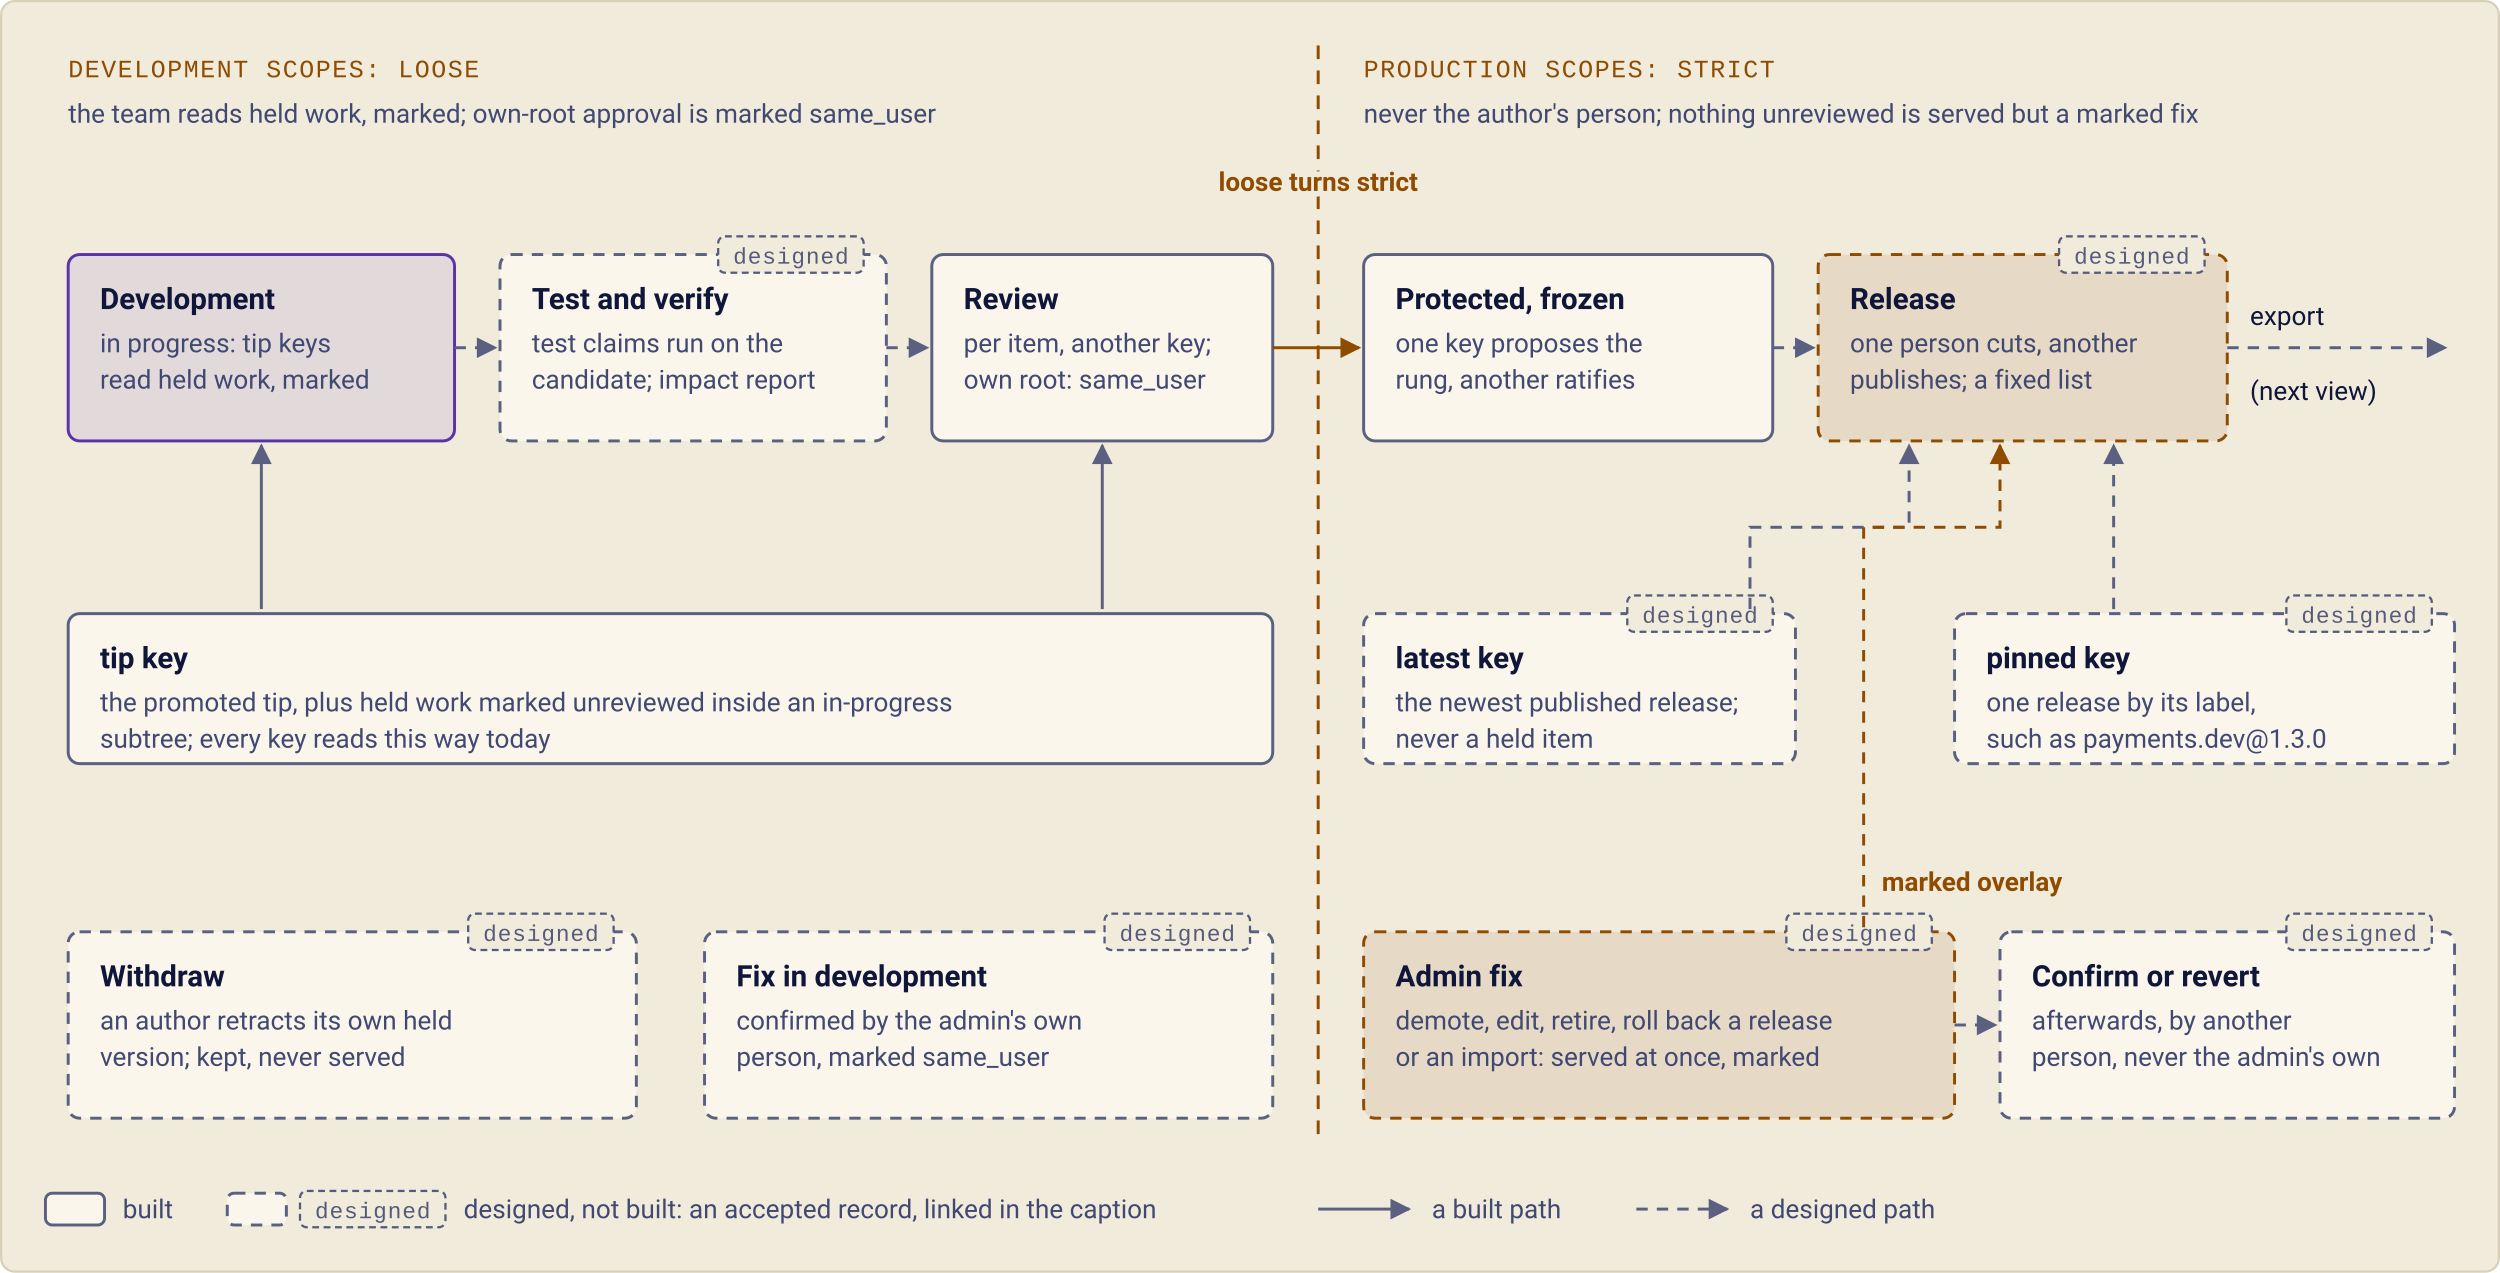
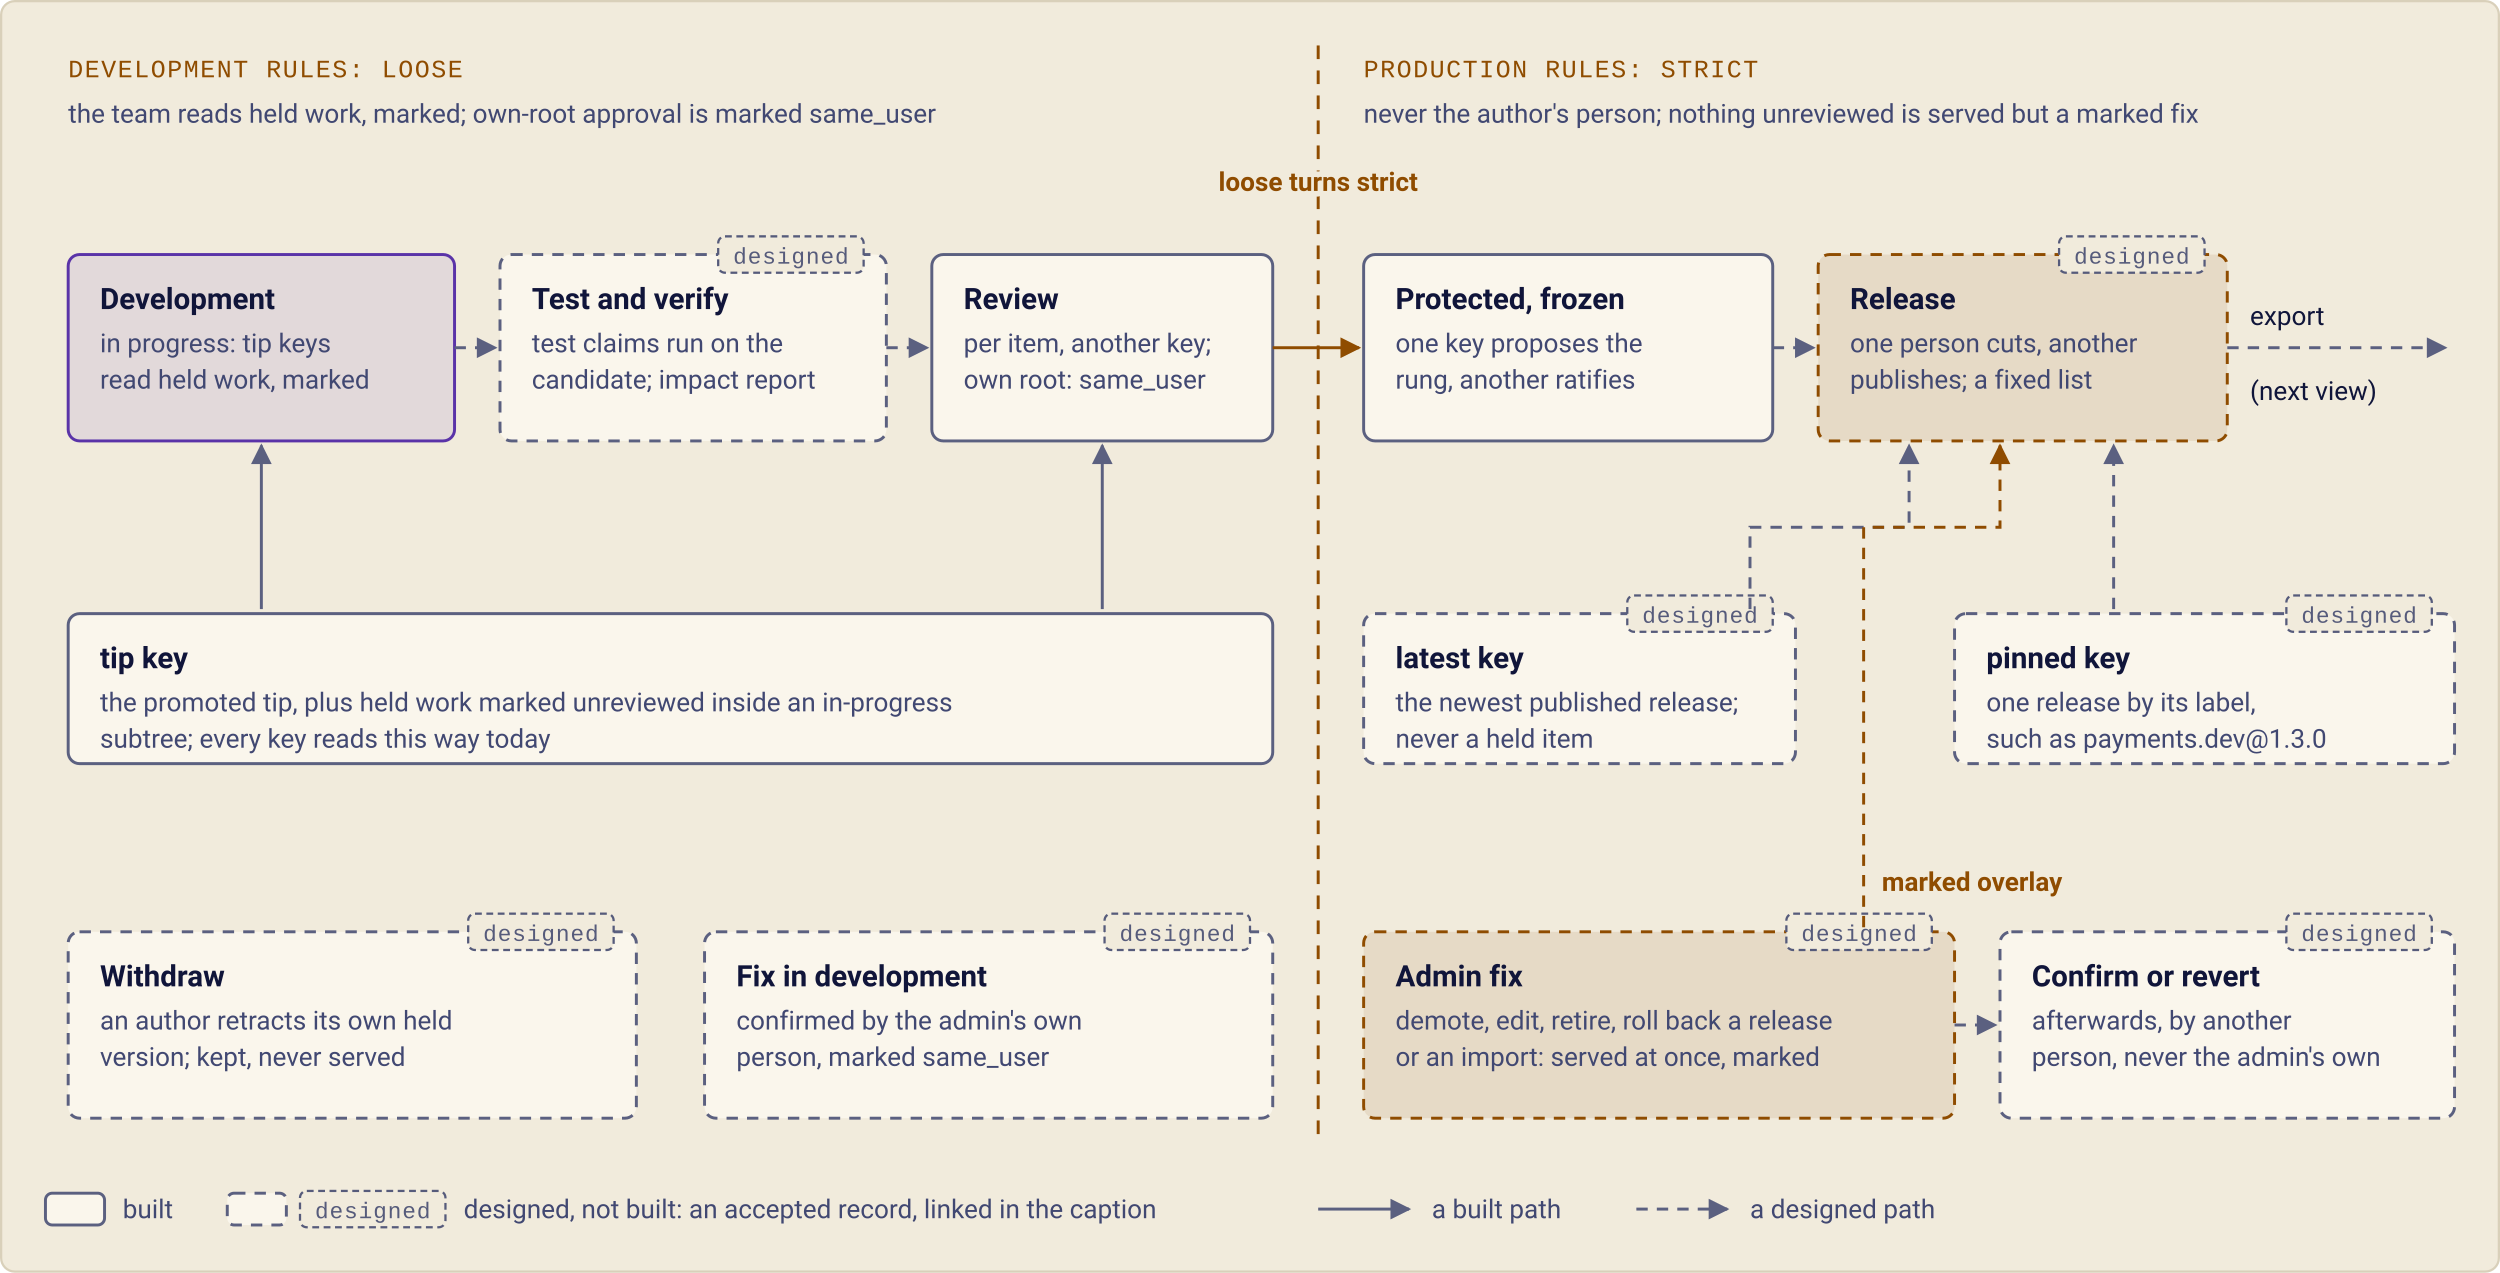
<svg xmlns="http://www.w3.org/2000/svg" width="1100" height="560" viewBox="0 0 1100 560" role="img" aria-labelledby="title desc">
  <style>
.plate{fill:#f1ebdc;stroke:#d9d0ba}
text{font-family:system-ui,-apple-system,"Segoe UI",Roboto,"Helvetica Neue",Arial,sans-serif}
.box{fill:#faf6ec;stroke:#5b6080;stroke-width:1.3}
.box.soft{fill:#e8e1cf}
.box.acc{fill:#8f4c001a;stroke:#8f4c00}
.box.ip{fill:#6a3fc41a;stroke:#5a33a8}
.box.plan{stroke-dasharray:5 4}
.zone{fill:none;stroke:#8f4c00;stroke-width:1.3;stroke-dasharray:6 5}
.zone.ip{stroke:#5a33a8}
.lane{fill:none;stroke:#d9d0ba;stroke-width:1}
.tree{fill:none;stroke:#d9d0ba;stroke-width:1.6}
.t{fill:#10153a;font-size:13px;font-weight:700}
.s{fill:#414872;font-size:11.5px}
.lanet{fill:#565b7b;font-size:11px;font-family:ui-monospace,SFMono-Regular,Menlo,Consolas,"Liberation Mono",monospace;letter-spacing:.06em}
.lanet.hi{fill:#8f4c00}
.e{fill:none;stroke:#5b6080;stroke-width:1.3}
.e.acc{stroke:#8f4c00}
.e.ip{stroke:#5a33a8}
.e.dash{stroke-dasharray:5 4}
.ah{fill:#5b6080}
.aha{fill:#8f4c00}
.ahi{fill:#5a33a8}
.el{fill:#10153a;font-size:11.5px;paint-order:stroke;stroke:#f1ebdc;stroke-width:5px;stroke-linejoin:round}
.acct{fill:#8f4c00;font-size:11.5px;font-weight:700;paint-order:stroke;stroke:#f1ebdc;stroke-width:5px;stroke-linejoin:round}
.ipt{fill:#5a33a8;font-size:11.5px;font-weight:700;paint-order:stroke;stroke:#f1ebdc;stroke-width:5px;stroke-linejoin:round}
.tag{fill:#f1ebdc;stroke:#565b7b;stroke-dasharray:3 2}
.tagt{fill:#565b7b;font-size:10px;font-family:ui-monospace,SFMono-Regular,Menlo,Consolas,"Liberation Mono",monospace;letter-spacing:.04em}
.reg{fill:#faf6ec;stroke:#5b6080;stroke-width:1.2}
.reg.outer{fill:#e8e1cf}
.reg.ip{fill:#6a3fc41a;stroke:#5a33a8;stroke-width:1.6}
.reg.plan{stroke-dasharray:5 4}
.reach{fill:none;stroke:#8f4c00;stroke-width:3}
.reach.b{stroke:#2f6690}
.reach.plan{stroke-dasharray:9 5}
.gh{fill:#f1ebdc;stroke:#10153a;stroke-width:1.6}
.gs{fill:#10153a;stroke:#10153a;stroke-width:1.6}
.gd{fill:#f1ebdc;stroke:#10153a;stroke-width:2.2;stroke-dasharray:4.5 2.4}
.gx{fill:none;stroke:#565b7b;stroke-width:1.4;stroke-dasharray:2 2}
.it{fill:#10153a;font-size:11.5px}
.it.dim{fill:#565b7b}
.icet{fill:#2f6690;font-size:11.5px;font-weight:700;paint-order:stroke;stroke:#f1ebdc;stroke-width:5px;stroke-linejoin:round}
.no{fill:none;stroke:#962a33;stroke-width:2}
@media (prefers-color-scheme: dark) {
.plate{fill:#0a0d22;stroke:#262c52}
text{font-family:system-ui,-apple-system,"Segoe UI",Roboto,"Helvetica Neue",Arial,sans-serif}
.box{fill:#0e1230;stroke:#5f7fa3;stroke-width:1.3}
.box.soft{fill:#111638}
.box.acc{fill:#f6a83e24;stroke:#f6a83e}
.box.ip{fill:#b48af229;stroke:#bb95f4}
.box.plan{stroke-dasharray:5 4}
.zone{fill:none;stroke:#f6a83e;stroke-width:1.3;stroke-dasharray:6 5}
.zone.ip{stroke:#bb95f4}
.lane{fill:none;stroke:#262c52;stroke-width:1}
.tree{fill:none;stroke:#262c52;stroke-width:1.6}
.t{fill:#efe9da;font-size:13px;font-weight:700}
.s{fill:#b7b4c6;font-size:11.5px}
.lanet{fill:#8c8fa8;font-size:11px;font-family:ui-monospace,SFMono-Regular,Menlo,Consolas,"Liberation Mono",monospace;letter-spacing:.06em}
.lanet.hi{fill:#f6a83e}
.e{fill:none;stroke:#5f7fa3;stroke-width:1.3}
.e.acc{stroke:#f6a83e}
.e.ip{stroke:#bb95f4}
.e.dash{stroke-dasharray:5 4}
.ah{fill:#5f7fa3}
.aha{fill:#f6a83e}
.ahi{fill:#bb95f4}
.el{fill:#efe9da;font-size:11.5px;paint-order:stroke;stroke:#0a0d22;stroke-width:5px;stroke-linejoin:round}
.acct{fill:#f6a83e;font-size:11.5px;font-weight:700;paint-order:stroke;stroke:#0a0d22;stroke-width:5px;stroke-linejoin:round}
.ipt{fill:#bb95f4;font-size:11.5px;font-weight:700;paint-order:stroke;stroke:#0a0d22;stroke-width:5px;stroke-linejoin:round}
.tag{fill:#0a0d22;stroke:#8c8fa8;stroke-dasharray:3 2}
.tagt{fill:#8c8fa8;font-size:10px;font-family:ui-monospace,SFMono-Regular,Menlo,Consolas,"Liberation Mono",monospace;letter-spacing:.04em}
.reg{fill:#0e1230;stroke:#5f7fa3;stroke-width:1.2}
.reg.outer{fill:#111638}
.reg.ip{fill:#b48af229;stroke:#bb95f4;stroke-width:1.6}
.reg.plan{stroke-dasharray:5 4}
.reach{fill:none;stroke:#f6a83e;stroke-width:3}
.reach.b{stroke:#9fc6e6}
.reach.plan{stroke-dasharray:9 5}
.gh{fill:#0a0d22;stroke:#efe9da;stroke-width:1.6}
.gs{fill:#efe9da;stroke:#efe9da;stroke-width:1.6}
.gd{fill:#0a0d22;stroke:#efe9da;stroke-width:2.2;stroke-dasharray:4.5 2.4}
.gx{fill:none;stroke:#8c8fa8;stroke-width:1.4;stroke-dasharray:2 2}
.it{fill:#efe9da;font-size:11.5px}
.it.dim{fill:#8c8fa8}
.icet{fill:#9fc6e6;font-size:11.5px;font-weight:700;paint-order:stroke;stroke:#0a0d22;stroke-width:5px;stroke-linejoin:round}
.no{fill:none;stroke:#e99393;stroke-width:2}
}
</style>
  <defs>
    <marker id="a" viewBox="0 0 10 10" refX="9" refY="5" markerWidth="7" markerHeight="7" orient="auto-start-reverse">
      <path class="ah" d="M0 0 L10 5 L0 10 z" />
    </marker>
    <marker id="aa" viewBox="0 0 10 10" refX="9" refY="5" markerWidth="7" markerHeight="7" orient="auto-start-reverse">
      <path class="aha" d="M0 0 L10 5 L0 10 z" />
    </marker>
    <marker id="ai" viewBox="0 0 10 10" refX="9" refY="5" markerWidth="7" markerHeight="7" orient="auto-start-reverse">
      <path class="ahi" d="M0 0 L10 5 L0 10 z" />
    </marker>
  </defs>
  <rect class="plate" x="0.5" y="0.5" width="1099" height="559" rx="6" />
-   <text class="lanet hi" x="30" y="34">DEVELOPMENT SCOPES: LOOSE</text>
+   <text class="lanet hi" x="30" y="34">DEVELOPMENT RULES: LOOSE</text>
  <text class="s" x="30" y="54">the team reads held work, marked; own-root approval is marked same_user</text>
-   <text class="lanet hi" x="600" y="34">PRODUCTION SCOPES: STRICT</text>
+   <text class="lanet hi" x="600" y="34">PRODUCTION RULES: STRICT</text>
  <text class="s" x="600" y="54">never the author's person; nothing unreviewed is served but a marked fix</text>
  <path class="zone" d="M580 20 V500" />
  <text class="acct" x="580" y="84" text-anchor="middle">loose turns strict</text>
  <rect class="box ip" x="30" y="112" width="170" height="82" rx="5" />
  <text class="t" x="44" y="136">Development</text>
  <text class="s" x="44" y="155">in progress: tip keys</text>
  <text class="s" x="44" y="171">read held work, marked</text>
  <rect class="box plan" x="220" y="112" width="170" height="82" rx="5" />
  <text class="t" x="234" y="136">Test and verify</text>
  <text class="s" x="234" y="155">test claims run on the</text>
  <text class="s" x="234" y="171">candidate; impact report</text>
  <rect class="tag" x="316" y="104" width="64" height="16" rx="3" />
  <text class="tagt" x="348" y="116" text-anchor="middle">designed</text>
  <rect class="box" x="410" y="112" width="150" height="82" rx="5" />
  <text class="t" x="424" y="136">Review</text>
  <text class="s" x="424" y="155">per item, another key;</text>
  <text class="s" x="424" y="171">own root: same_user</text>
  <rect class="box" x="600" y="112" width="180" height="82" rx="5" />
  <text class="t" x="614" y="136">Protected, frozen</text>
  <text class="s" x="614" y="155">one key proposes the</text>
  <text class="s" x="614" y="171">rung, another ratifies</text>
  <rect class="box acc plan" x="800" y="112" width="180" height="82" rx="5" />
  <text class="t" x="814" y="136">Release</text>
  <text class="s" x="814" y="155">one person cuts, another</text>
  <text class="s" x="814" y="171">publishes; a fixed list</text>
  <rect class="tag" x="906" y="104" width="64" height="16" rx="3" />
  <text class="tagt" x="938" y="116" text-anchor="middle">designed</text>
  <path class="e dash" d="M200 153 H218" marker-end="url(#a)" />
  <path class="e dash" d="M390 153 H408" marker-end="url(#a)" />
  <path class="e dash" d="M780 153 H798" marker-end="url(#a)" />
  <path class="e acc" d="M560 153 H598" marker-end="url(#aa)" />
  <path class="e dash" d="M980 153 H1076" marker-end="url(#a)" />
  <text class="el" x="990" y="143">export</text>
  <text class="el" x="990" y="176">(next view)</text>
  <rect class="box" x="30" y="270" width="530" height="66" rx="5" />
  <text class="t" x="44" y="294">tip key</text>
  <text class="s" x="44" y="313">the promoted tip, plus held work marked unreviewed inside an in-progress</text>
  <text class="s" x="44" y="329">subtree; every key reads this way today</text>
  <path class="e" d="M115 268 V196" marker-end="url(#a)" />
  <path class="e" d="M485 268 V196" marker-end="url(#a)" />
  <rect class="box plan" x="600" y="270" width="190" height="66" rx="5" />
  <text class="t" x="614" y="294">latest key</text>
  <text class="s" x="614" y="313">the newest published release;</text>
  <text class="s" x="614" y="329">never a held item</text>
  <rect class="tag" x="716" y="262" width="64" height="16" rx="3" />
  <text class="tagt" x="748" y="274" text-anchor="middle">designed</text>
  <rect class="box plan" x="860" y="270" width="220" height="66" rx="5" />
  <text class="t" x="874" y="294">pinned key</text>
  <text class="s" x="874" y="313">one release by its label,</text>
  <text class="s" x="874" y="329">such as payments.dev@1.3.0</text>
  <rect class="tag" x="1006" y="262" width="64" height="16" rx="3" />
  <text class="tagt" x="1038" y="274" text-anchor="middle">designed</text>
  <path class="e dash" d="M770 268 V232 H840 V196" marker-end="url(#a)" />
  <path class="e dash" d="M930 268 V196" marker-end="url(#a)" />
  <rect class="box acc plan" x="600" y="410" width="260" height="82" rx="5" />
  <text class="t" x="614" y="434">Admin fix</text>
  <text class="s" x="614" y="453">demote, edit, retire, roll back a release</text>
  <text class="s" x="614" y="469">or an import: served at once, marked</text>
  <rect class="tag" x="786" y="402" width="64" height="16" rx="3" />
  <text class="tagt" x="818" y="414" text-anchor="middle">designed</text>
  <path class="e acc dash" d="M820 408 V232 H880 V196" marker-end="url(#aa)" />
  <text class="acct" x="828" y="392">marked overlay</text>
  <rect class="box plan" x="880" y="410" width="200" height="82" rx="5" />
  <text class="t" x="894" y="434">Confirm or revert</text>
  <text class="s" x="894" y="453">afterwards, by another</text>
  <text class="s" x="894" y="469">person, never the admin's own</text>
  <rect class="tag" x="1006" y="402" width="64" height="16" rx="3" />
  <text class="tagt" x="1038" y="414" text-anchor="middle">designed</text>
  <path class="e dash" d="M860 451 H878" marker-end="url(#a)" />
  <rect class="box plan" x="30" y="410" width="250" height="82" rx="5" />
  <text class="t" x="44" y="434">Withdraw</text>
  <text class="s" x="44" y="453">an author retracts its own held</text>
  <text class="s" x="44" y="469">version; kept, never served</text>
  <rect class="tag" x="206" y="402" width="64" height="16" rx="3" />
  <text class="tagt" x="238" y="414" text-anchor="middle">designed</text>
  <rect class="box plan" x="310" y="410" width="250" height="82" rx="5" />
  <text class="t" x="324" y="434">Fix in development</text>
  <text class="s" x="324" y="453">confirmed by the admin's own</text>
  <text class="s" x="324" y="469">person, marked same_user</text>
  <rect class="tag" x="486" y="402" width="64" height="16" rx="3" />
  <text class="tagt" x="518" y="414" text-anchor="middle">designed</text>
  <path class="e" d="M580 532 H620" marker-end="url(#a)" />
  <text class="s" x="630" y="536">a built path</text>
  <path class="e dash" d="M720 532 H760" marker-end="url(#a)" />
  <text class="s" x="770" y="536">a designed path</text>
  <rect class="box" x="20" y="525" width="26" height="14" rx="3" />
  <text class="s" x="54" y="536">built</text>
  <rect class="box plan" x="100" y="525" width="26" height="14" rx="3" />
  <rect class="tag" x="132" y="524" width="64" height="16" rx="3" />
  <text class="tagt" x="164" y="536" text-anchor="middle">designed</text>
  <text class="s" x="204" y="536">designed, not built: an accepted record, linked in the caption</text>
</svg>
